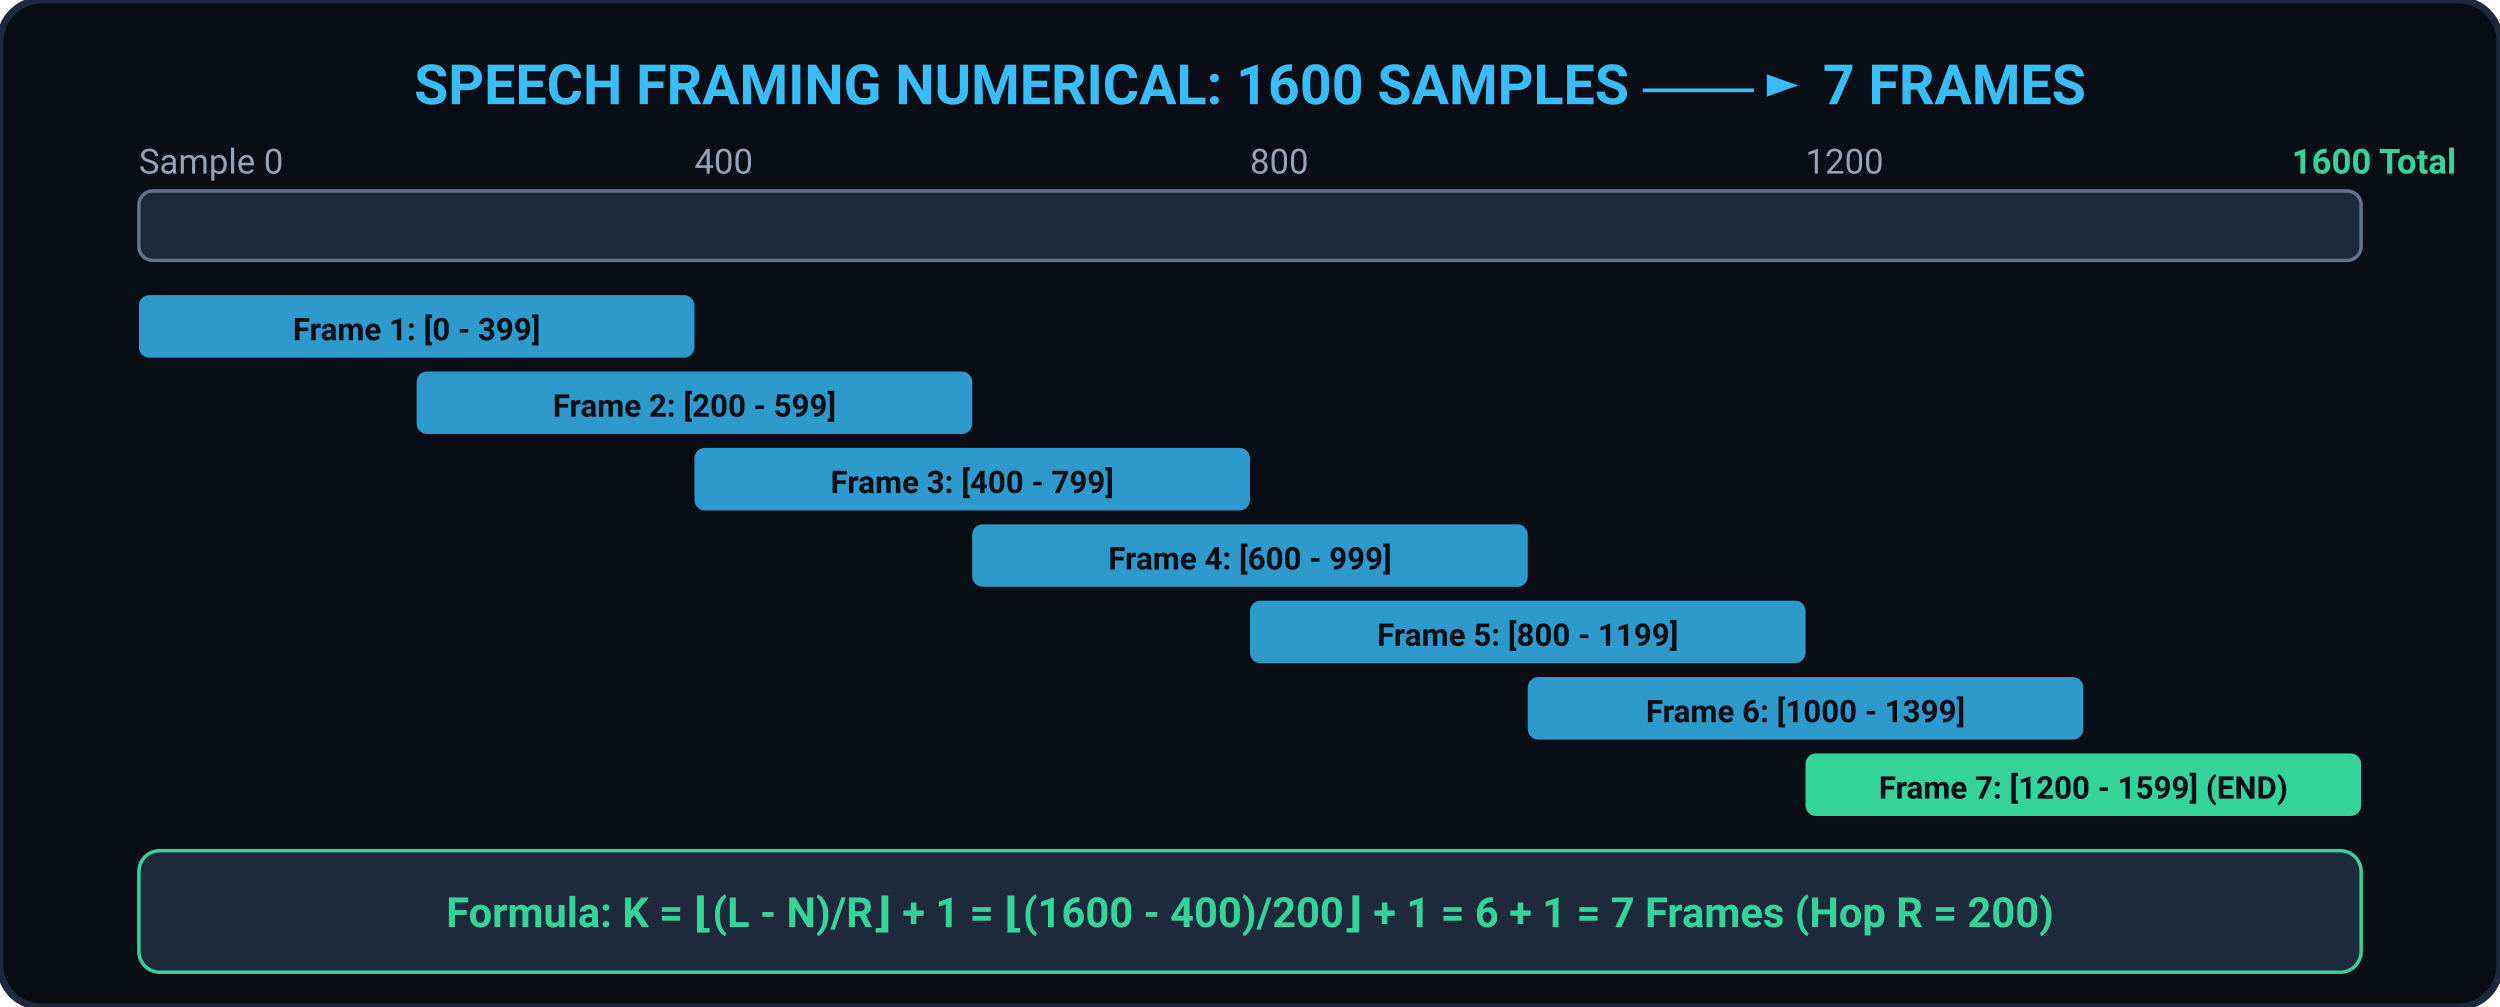
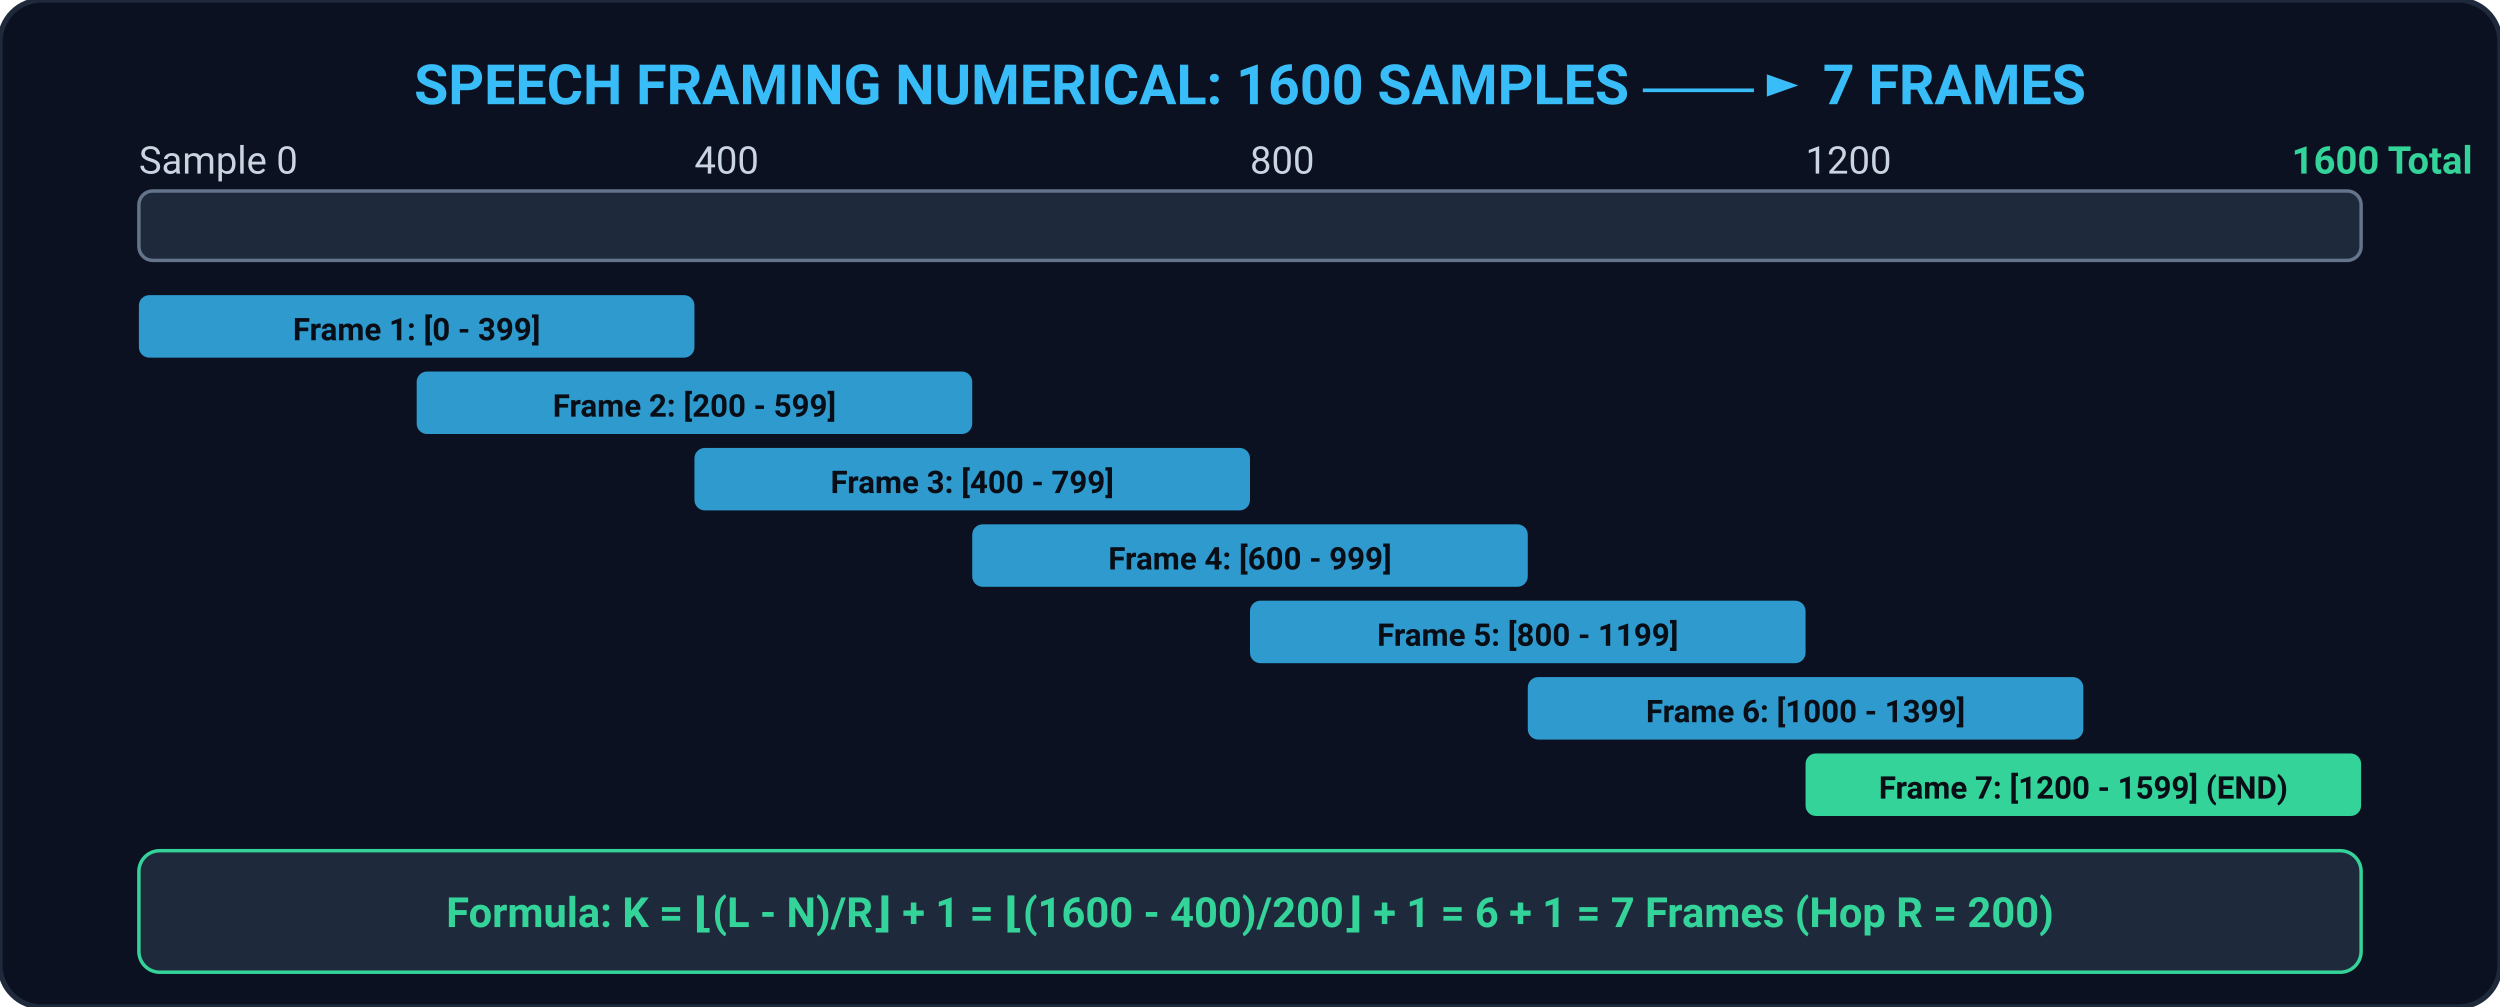
- <svg xmlns="http://www.w3.org/2000/svg" viewBox="0 0 720 290" width="100%" height="290" style="max-width: 720px; height: auto; display: block; margin: 0 auto; font-family: -apple-system, BlinkMacSystemFont, 'Segoe UI', Roboto, Helvetica, Arial, sans-serif;">
+ <svg xmlns="http://www.w3.org/2000/svg" viewBox="0 0 720 290" width="100%" height="auto" class="flowchart-svg" style="max-width: 720px; min-width: 580px; height: auto; display: block; margin: 0 auto; font-family: -apple-system, BlinkMacSystemFont, 'Segoe UI', Roboto, Helvetica, Arial, sans-serif;">
  <defs>
    <linearGradient id="gradCard" x1="0%" y1="0%" x2="100%" y2="100%">
      <stop offset="0%" stop-color="#1e293b" />
      <stop offset="100%" stop-color="#0f172a" />
    </linearGradient>
    <linearGradient id="gradCyan" x1="0%" y1="0%" x2="100%" y2="100%">
      <stop offset="0%" stop-color="#38bdf8" />
      <stop offset="100%" stop-color="#0284c7" />
    </linearGradient>
    <linearGradient id="gradEmerald" x1="0%" y1="0%" x2="100%" y2="100%">
      <stop offset="0%" stop-color="#34d399" />
      <stop offset="100%" stop-color="#059669" />
    </linearGradient>
    <linearGradient id="gradAmber" x1="0%" y1="0%" x2="100%" y2="100%">
      <stop offset="0%" stop-color="#fbbf24" />
      <stop offset="100%" stop-color="#d97706" />
    </linearGradient>
    <linearGradient id="gradPurple" x1="0%" y1="0%" x2="100%" y2="100%">
      <stop offset="0%" stop-color="#c084fc" />
      <stop offset="100%" stop-color="#9333ea" />
    </linearGradient>
    <linearGradient id="gradRose" x1="0%" y1="0%" x2="100%" y2="100%">
      <stop offset="0%" stop-color="#fb7185" />
      <stop offset="100%" stop-color="#e11d48" />
    </linearGradient>
    <filter id="shadow" x="-5%" y="-5%" width="110%" height="115%">
      <feDropShadow dx="0" dy="4" stdDeviation="6" flood-color="#000000" flood-opacity="0.4" />
    </filter>
    <marker id="arrCyan" viewBox="0 0 10 10" refX="6" refY="5" markerWidth="6" markerHeight="6" orient="auto-start-reverse">
      <path d="M 0 1 L 10 5 L 0 9 z" fill="#38bdf8" />
    </marker>
    <marker id="arrEmerald" viewBox="0 0 10 10" refX="6" refY="5" markerWidth="6" markerHeight="6" orient="auto-start-reverse">
      <path d="M 0 1 L 10 5 L 0 9 z" fill="#34d399" />
    </marker>
    <marker id="arrAmber" viewBox="0 0 10 10" refX="6" refY="5" markerWidth="6" markerHeight="6" orient="auto-start-reverse">
      <path d="M 0 1 L 10 5 L 0 9 z" fill="#fbbf24" />
    </marker>
  </defs>
-   <rect width="720" height="290" rx="12" fill="#090d16" stroke="#1e293b" stroke-width="2" />
+   <rect width="720" height="290" rx="12" fill="#0b1120" stroke="#1e293b" stroke-width="1.5" />
  <text x="360" y="30" font-size="16" font-weight="bold" fill="#38bdf8" text-anchor="middle">SPEECH FRAMING NUMERICAL: 1600 SAMPLES ──► 7 FRAMES</text>
  <rect x="40" y="55" width="640" height="20" rx="4" fill="#1e293b" stroke="#64748b" />
-   <text x="40" y="50" font-size="10" fill="#94a3b8">Sample 0</text>
-   <text x="200" y="50" font-size="10" fill="#94a3b8">400</text>
-   <text x="360" y="50" font-size="10" fill="#94a3b8">800</text>
-   <text x="520" y="50" font-size="10" fill="#94a3b8">1200</text>
-   <text x="660" y="50" font-size="10" fill="#34d399" font-weight="bold">1600 Total</text>
+   <text x="40" y="50" font-size="11" fill="#cbd5e1">Sample 0</text>
+   <text x="200" y="50" font-size="11" fill="#cbd5e1">400</text>
+   <text x="360" y="50" font-size="11" fill="#cbd5e1">800</text>
+   <text x="520" y="50" font-size="11" fill="#cbd5e1">1200</text>
+   <text x="660" y="50" font-size="11" fill="#34d399" font-weight="bold">1600 Total</text>
  <g transform="translate(40, 85)">
    <rect x="0" y="0" width="160" height="18" rx="3" fill="#38bdf8" fill-opacity="0.8" />
    <text x="80" y="13" font-size="9" fill="#090d16" font-weight="bold" text-anchor="middle">Frame 1: [0 - 399]</text>
    <rect x="80" y="22" width="160" height="18" rx="3" fill="#38bdf8" fill-opacity="0.8" />
    <text x="160" y="35" font-size="9" fill="#090d16" font-weight="bold" text-anchor="middle">Frame 2: [200 - 599]</text>
    <rect x="160" y="44" width="160" height="18" rx="3" fill="#38bdf8" fill-opacity="0.8" />
    <text x="240" y="57" font-size="9" fill="#090d16" font-weight="bold" text-anchor="middle">Frame 3: [400 - 799]</text>
    <rect x="240" y="66" width="160" height="18" rx="3" fill="#38bdf8" fill-opacity="0.8" />
    <text x="320" y="79" font-size="9" fill="#090d16" font-weight="bold" text-anchor="middle">Frame 4: [600 - 999]</text>
    <rect x="320" y="88" width="160" height="18" rx="3" fill="#38bdf8" fill-opacity="0.8" />
    <text x="400" y="101" font-size="9" fill="#090d16" font-weight="bold" text-anchor="middle">Frame 5: [800 - 1199]</text>
    <rect x="400" y="110" width="160" height="18" rx="3" fill="#38bdf8" fill-opacity="0.8" />
    <text x="480" y="123" font-size="9" fill="#090d16" font-weight="bold" text-anchor="middle">Frame 6: [1000 - 1399]</text>
    <rect x="480" y="132" width="160" height="18" rx="3" fill="#34d399" />
    <text x="560" y="145" font-size="9" fill="#090d16" font-weight="bold" text-anchor="middle">Frame 7: [1200 - 1599] (END)</text>
  </g>
  <rect x="40" y="245" width="640" height="35" rx="6" fill="#1e293b" stroke="#34d399" />
  <text x="360" y="267" font-size="12" font-weight="bold" fill="#34d399" text-anchor="middle">Formula: K = ⌊(L - N)/R⌋ + 1 = ⌊(1600 - 400)/200⌋ + 1 = 6 + 1 = 7 Frames (Hop R = 200)</text>
</svg>
